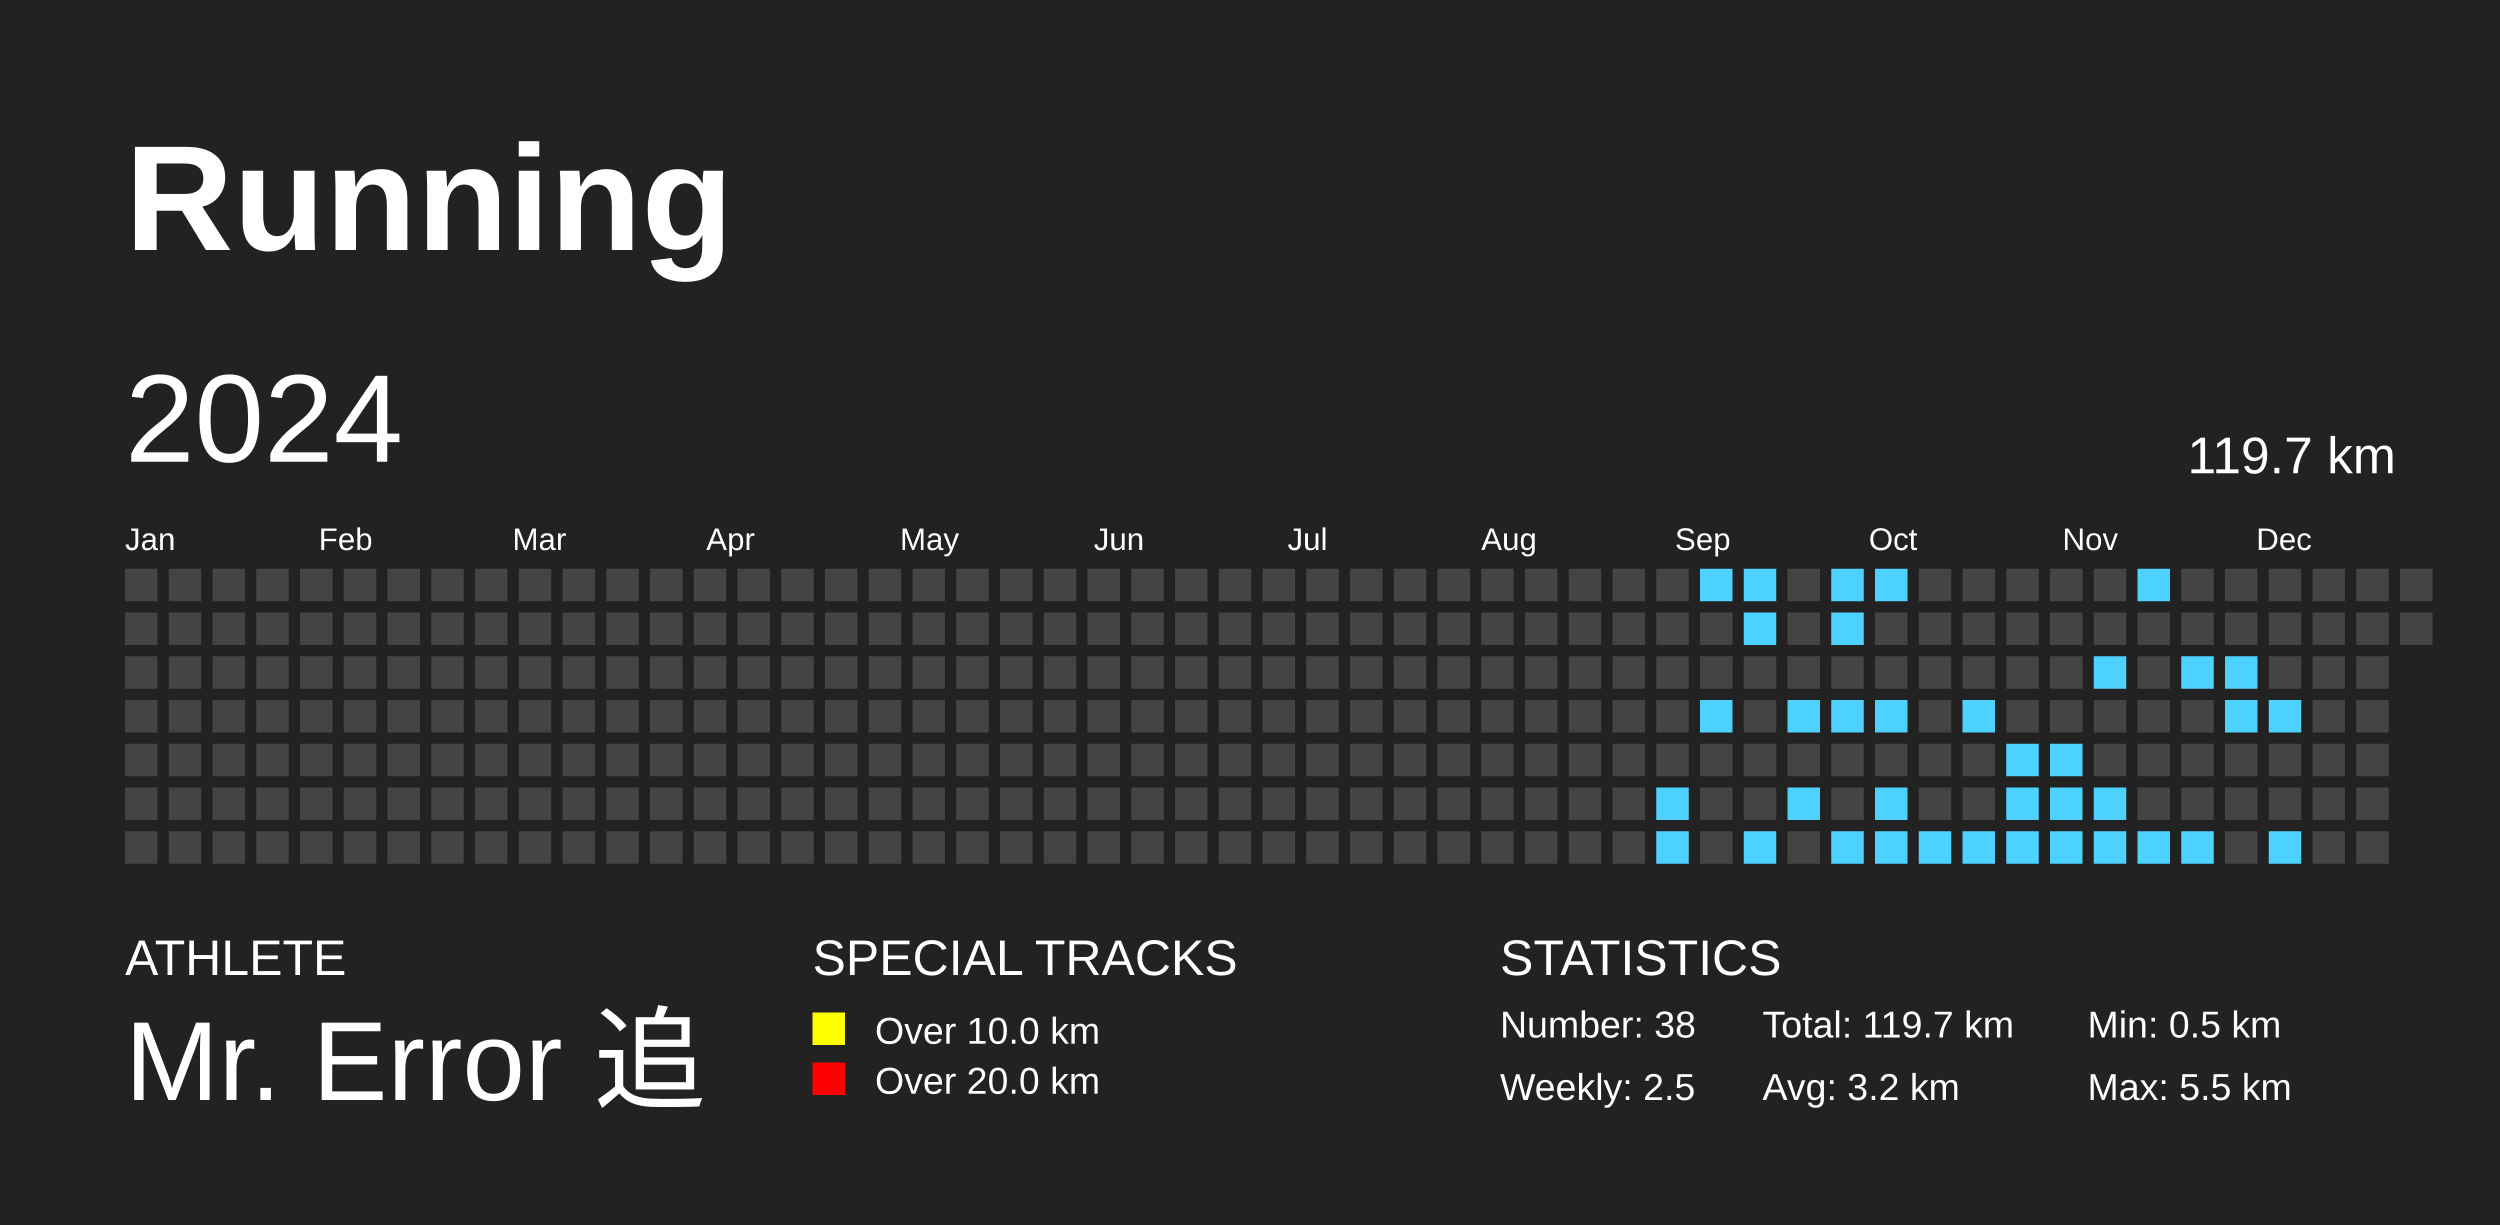
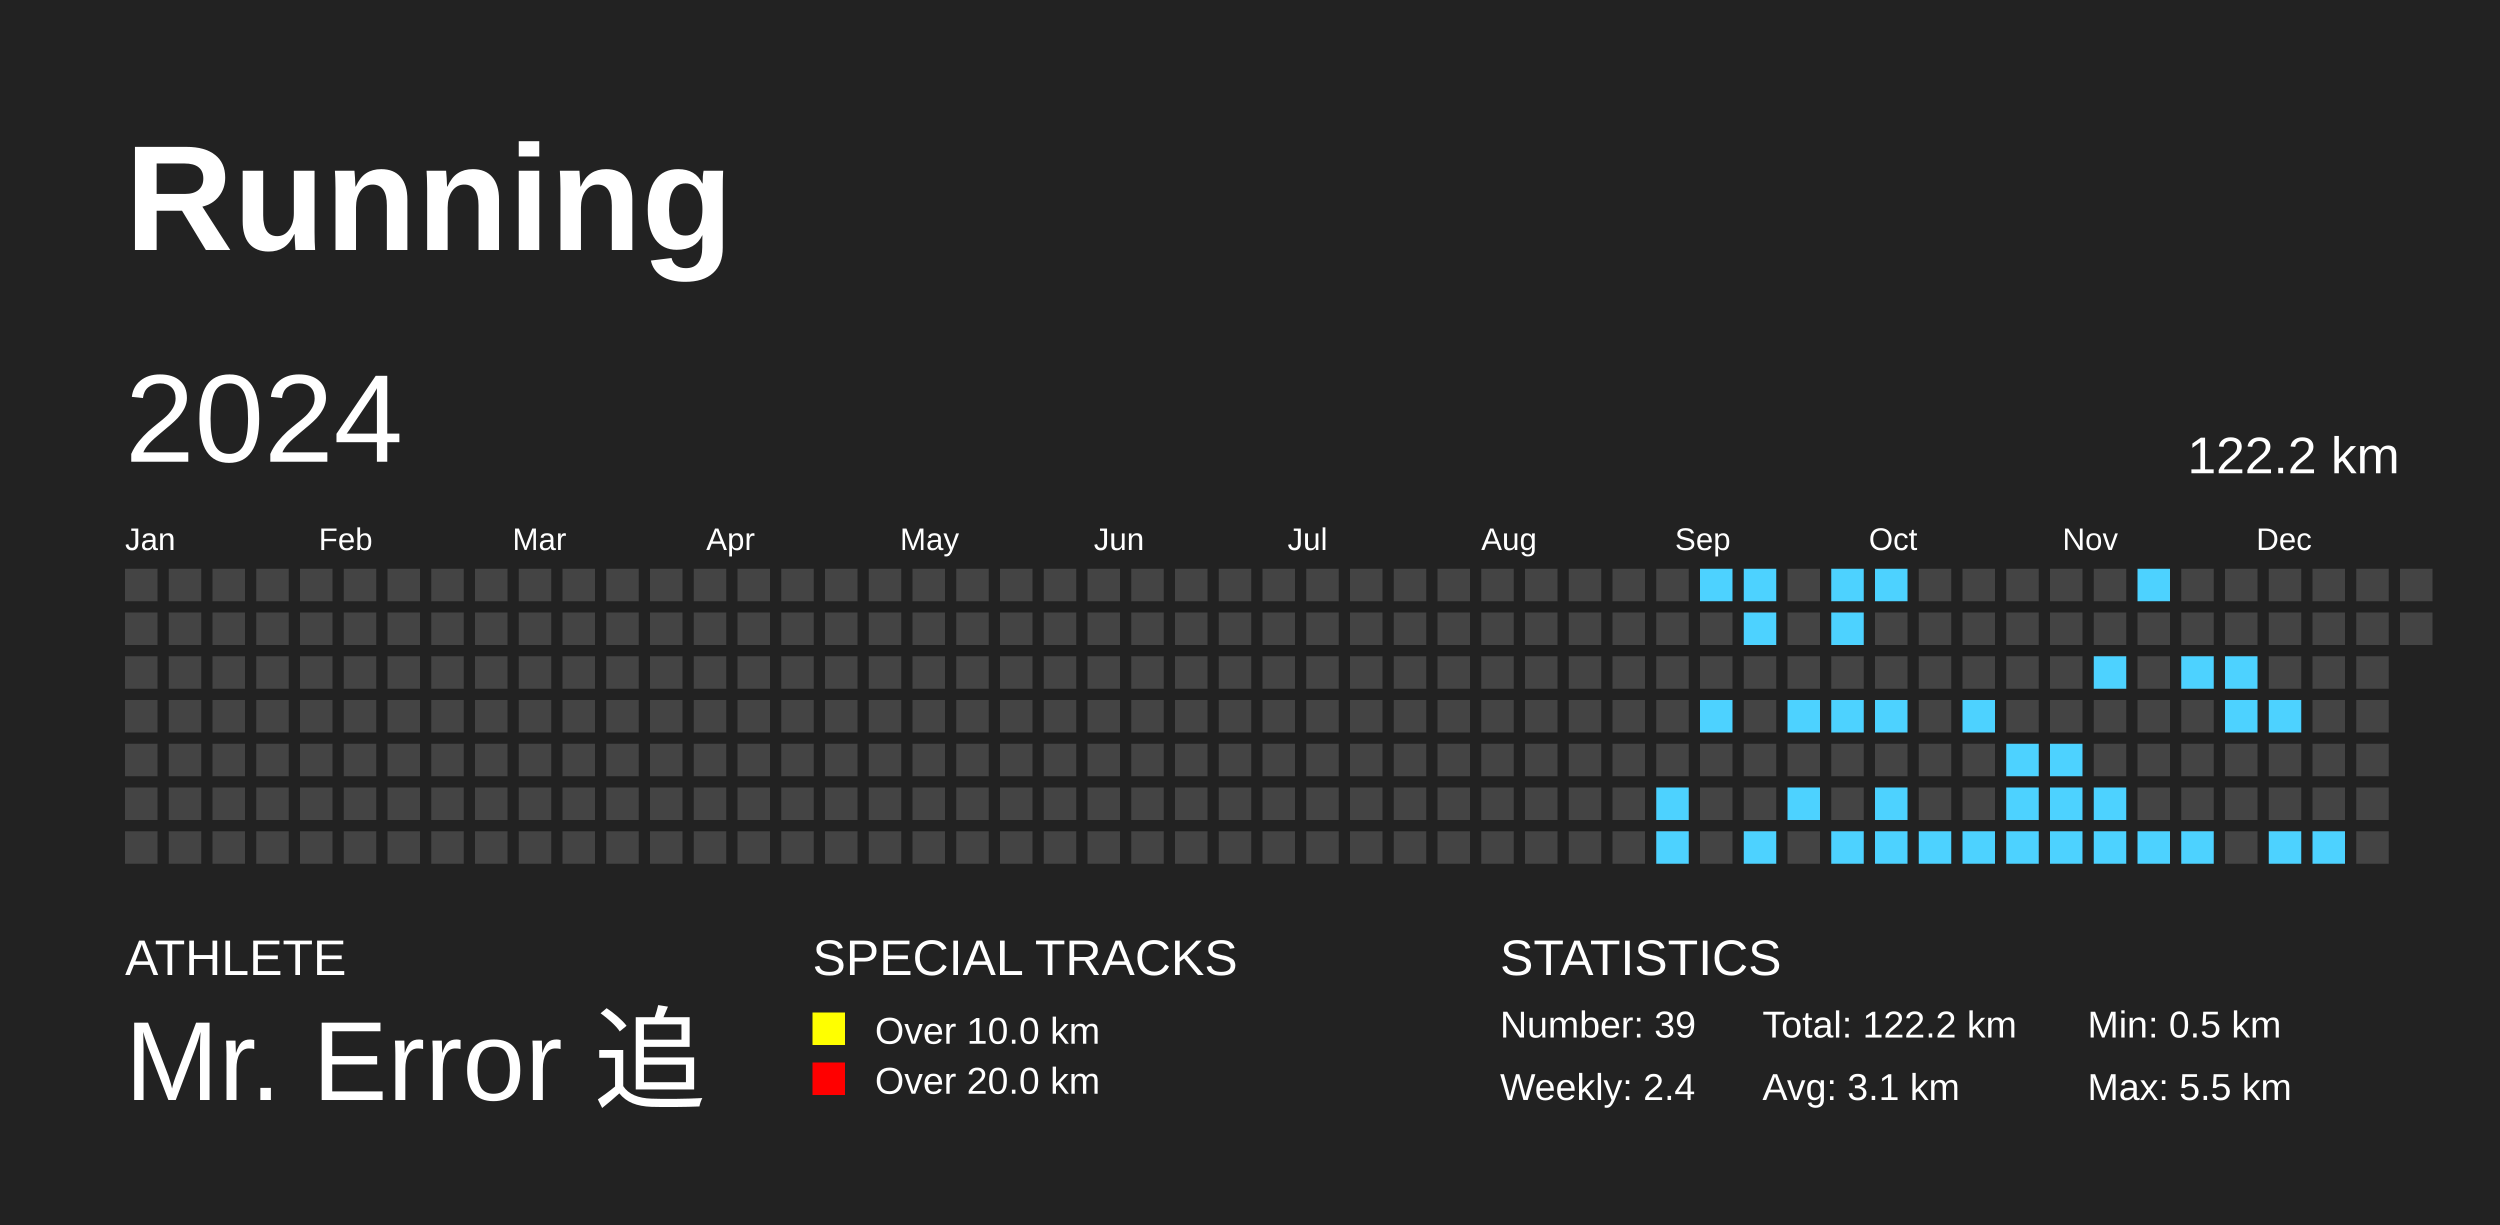
<svg xmlns="http://www.w3.org/2000/svg" baseProfile="full" height="98mm" version="1.1" viewBox="0,0,200,98" width="200mm">
  <defs />
  <rect fill="#222222" height="98" width="200" x="0" y="0" />
  <text fill="#FFFFFF" style="font-size:12px; font-family:Arial; font-weight:bold;" x="10" y="20">Running</text>
  <text fill="#FFFFFF" style="font-size:4px; font-family:Arial" x="10" y="78">ATHLETE</text>
  <text fill="#FFFFFF" style="font-size:9px; font-family:Arial" x="10" y="88">Mr. Error 追</text>
  <text fill="#FFFFFF" style="font-size:4px; font-family:Arial" x="65" y="78">SPECIAL TRACKS</text>
  <rect fill="yellow" height="2.6" width="2.6" x="65" y="81" />
  <text fill="#FFFFFF" style="font-size:3px; font-family:Arial" x="70" y="83.5">Over 10.0 km</text>
  <rect fill="red" height="2.6" width="2.6" x="65" y="85" />
  <text fill="#FFFFFF" style="font-size:3px; font-family:Arial" x="70" y="87.5">Over 20.0 km</text>
  <text fill="#FFFFFF" style="font-size:4px; font-family:Arial" x="120" y="78">STATISTICS</text>
-   <text fill="#FFFFFF" style="font-size:3px; font-family:Arial" x="120" y="83">Number: 38</text>
-   <text fill="#FFFFFF" style="font-size:3px; font-family:Arial" x="120" y="88">Weekly: 2.5</text>
-   <text fill="#FFFFFF" style="font-size:3px; font-family:Arial" x="141" y="83">Total: 119.7 km</text>
-   <text fill="#FFFFFF" style="font-size:3px; font-family:Arial" x="141" y="88">Avg: 3.2 km</text>
+   <text fill="#FFFFFF" style="font-size:3px; font-family:Arial" x="120" y="83">Number: 39</text>
+   <text fill="#FFFFFF" style="font-size:3px; font-family:Arial" x="120" y="88">Weekly: 2.4</text>
+   <text fill="#FFFFFF" style="font-size:3px; font-family:Arial" x="141" y="83">Total: 122.2 km</text>
+   <text fill="#FFFFFF" style="font-size:3px; font-family:Arial" x="141" y="88">Avg: 3.1 km</text>
  <text fill="#FFFFFF" style="font-size:3px; font-family:Arial" x="167" y="83">Min: 0.5 km</text>
  <text fill="#FFFFFF" style="font-size:3px; font-family:Arial" x="167" y="88">Max: 5.5 km</text>
  <text dominant-baseline="hanging" fill="#FFFFFF" style="font-size:10.0px; font-family:Arial;" x="10" y="30">2024</text>
-   <text dominant-baseline="hanging" fill="#FFFFFF" style="font-size:4.125px; font-family:Arial;" x="175" y="35">119.7 km</text>
+   <text dominant-baseline="hanging" fill="#FFFFFF" style="font-size:4.125px; font-family:Arial;" x="175" y="35">122.2 km</text>
  <text fill="#FFFFFF" style="font-size:2.5px; font-family:Arial" x="10.0" y="44">Jan</text>
  <text fill="#FFFFFF" style="font-size:2.5px; font-family:Arial" x="25.5" y="44">Feb</text>
  <text fill="#FFFFFF" style="font-size:2.5px; font-family:Arial" x="41.0" y="44">Mar</text>
  <text fill="#FFFFFF" style="font-size:2.5px; font-family:Arial" x="56.5" y="44">Apr</text>
  <text fill="#FFFFFF" style="font-size:2.5px; font-family:Arial" x="72.0" y="44">May</text>
  <text fill="#FFFFFF" style="font-size:2.5px; font-family:Arial" x="87.5" y="44">Jun</text>
  <text fill="#FFFFFF" style="font-size:2.5px; font-family:Arial" x="103.0" y="44">Jul</text>
  <text fill="#FFFFFF" style="font-size:2.5px; font-family:Arial" x="118.5" y="44">Aug</text>
  <text fill="#FFFFFF" style="font-size:2.5px; font-family:Arial" x="134.0" y="44">Sep</text>
  <text fill="#FFFFFF" style="font-size:2.5px; font-family:Arial" x="149.5" y="44">Oct</text>
  <text fill="#FFFFFF" style="font-size:2.5px; font-family:Arial" x="165.0" y="44">Nov</text>
  <text fill="#FFFFFF" style="font-size:2.5px; font-family:Arial" x="180.5" y="44">Dec</text>
  <rect fill="#444444" height="2.6" width="2.6" x="10.0" y="45.5" />
  <rect fill="#444444" height="2.6" width="2.6" x="10.0" y="49.0" />
  <rect fill="#444444" height="2.6" width="2.6" x="10.0" y="52.5" />
  <rect fill="#444444" height="2.6" width="2.6" x="10.0" y="56.0" />
  <rect fill="#444444" height="2.6" width="2.6" x="10.0" y="59.5" />
  <rect fill="#444444" height="2.6" width="2.6" x="10.0" y="63.0" />
  <rect fill="#444444" height="2.6" width="2.6" x="10.0" y="66.5" />
  <rect fill="#444444" height="2.6" width="2.6" x="13.5" y="45.5" />
  <rect fill="#444444" height="2.6" width="2.6" x="13.5" y="49.0" />
  <rect fill="#444444" height="2.6" width="2.6" x="13.5" y="52.5" />
  <rect fill="#444444" height="2.6" width="2.6" x="13.5" y="56.0" />
  <rect fill="#444444" height="2.6" width="2.6" x="13.5" y="59.5" />
  <rect fill="#444444" height="2.6" width="2.6" x="13.5" y="63.0" />
  <rect fill="#444444" height="2.6" width="2.6" x="13.5" y="66.5" />
  <rect fill="#444444" height="2.6" width="2.6" x="17.0" y="45.5" />
  <rect fill="#444444" height="2.6" width="2.6" x="17.0" y="49.0" />
  <rect fill="#444444" height="2.6" width="2.6" x="17.0" y="52.5" />
  <rect fill="#444444" height="2.6" width="2.6" x="17.0" y="56.0" />
  <rect fill="#444444" height="2.6" width="2.6" x="17.0" y="59.5" />
  <rect fill="#444444" height="2.6" width="2.6" x="17.0" y="63.0" />
  <rect fill="#444444" height="2.6" width="2.6" x="17.0" y="66.5" />
  <rect fill="#444444" height="2.6" width="2.6" x="20.5" y="45.5" />
  <rect fill="#444444" height="2.6" width="2.6" x="20.5" y="49.0" />
  <rect fill="#444444" height="2.6" width="2.6" x="20.5" y="52.5" />
  <rect fill="#444444" height="2.6" width="2.6" x="20.5" y="56.0" />
  <rect fill="#444444" height="2.6" width="2.6" x="20.5" y="59.5" />
  <rect fill="#444444" height="2.6" width="2.6" x="20.5" y="63.0" />
  <rect fill="#444444" height="2.6" width="2.6" x="20.5" y="66.5" />
  <rect fill="#444444" height="2.6" width="2.6" x="24.0" y="45.5" />
  <rect fill="#444444" height="2.6" width="2.6" x="24.0" y="49.0" />
  <rect fill="#444444" height="2.6" width="2.6" x="24.0" y="52.5" />
  <rect fill="#444444" height="2.6" width="2.6" x="24.0" y="56.0" />
  <rect fill="#444444" height="2.6" width="2.6" x="24.0" y="59.5" />
  <rect fill="#444444" height="2.6" width="2.6" x="24.0" y="63.0" />
  <rect fill="#444444" height="2.6" width="2.6" x="24.0" y="66.5" />
  <rect fill="#444444" height="2.6" width="2.6" x="27.5" y="45.5" />
  <rect fill="#444444" height="2.6" width="2.6" x="27.5" y="49.0" />
  <rect fill="#444444" height="2.6" width="2.6" x="27.5" y="52.5" />
  <rect fill="#444444" height="2.6" width="2.6" x="27.5" y="56.0" />
  <rect fill="#444444" height="2.6" width="2.6" x="27.5" y="59.5" />
  <rect fill="#444444" height="2.6" width="2.6" x="27.5" y="63.0" />
  <rect fill="#444444" height="2.6" width="2.6" x="27.5" y="66.5" />
  <rect fill="#444444" height="2.6" width="2.6" x="31.0" y="45.5" />
  <rect fill="#444444" height="2.6" width="2.6" x="31.0" y="49.0" />
  <rect fill="#444444" height="2.6" width="2.6" x="31.0" y="52.5" />
  <rect fill="#444444" height="2.6" width="2.6" x="31.0" y="56.0" />
  <rect fill="#444444" height="2.6" width="2.6" x="31.0" y="59.5" />
  <rect fill="#444444" height="2.6" width="2.6" x="31.0" y="63.0" />
  <rect fill="#444444" height="2.6" width="2.6" x="31.0" y="66.5" />
  <rect fill="#444444" height="2.6" width="2.6" x="34.5" y="45.5" />
  <rect fill="#444444" height="2.6" width="2.6" x="34.5" y="49.0" />
  <rect fill="#444444" height="2.6" width="2.6" x="34.5" y="52.5" />
  <rect fill="#444444" height="2.6" width="2.6" x="34.5" y="56.0" />
  <rect fill="#444444" height="2.6" width="2.6" x="34.5" y="59.5" />
  <rect fill="#444444" height="2.6" width="2.6" x="34.5" y="63.0" />
  <rect fill="#444444" height="2.6" width="2.6" x="34.5" y="66.5" />
  <rect fill="#444444" height="2.6" width="2.6" x="38.0" y="45.5" />
  <rect fill="#444444" height="2.6" width="2.6" x="38.0" y="49.0" />
  <rect fill="#444444" height="2.6" width="2.6" x="38.0" y="52.5" />
  <rect fill="#444444" height="2.6" width="2.6" x="38.0" y="56.0" />
  <rect fill="#444444" height="2.6" width="2.6" x="38.0" y="59.5" />
  <rect fill="#444444" height="2.6" width="2.6" x="38.0" y="63.0" />
  <rect fill="#444444" height="2.6" width="2.6" x="38.0" y="66.5" />
  <rect fill="#444444" height="2.6" width="2.6" x="41.5" y="45.5" />
  <rect fill="#444444" height="2.6" width="2.6" x="41.5" y="49.0" />
  <rect fill="#444444" height="2.6" width="2.6" x="41.5" y="52.5" />
  <rect fill="#444444" height="2.6" width="2.6" x="41.5" y="56.0" />
  <rect fill="#444444" height="2.6" width="2.6" x="41.5" y="59.5" />
  <rect fill="#444444" height="2.6" width="2.6" x="41.5" y="63.0" />
  <rect fill="#444444" height="2.6" width="2.6" x="41.5" y="66.5" />
  <rect fill="#444444" height="2.6" width="2.6" x="45.0" y="45.5" />
  <rect fill="#444444" height="2.6" width="2.6" x="45.0" y="49.0" />
  <rect fill="#444444" height="2.6" width="2.6" x="45.0" y="52.5" />
  <rect fill="#444444" height="2.6" width="2.6" x="45.0" y="56.0" />
  <rect fill="#444444" height="2.6" width="2.6" x="45.0" y="59.5" />
  <rect fill="#444444" height="2.6" width="2.6" x="45.0" y="63.0" />
  <rect fill="#444444" height="2.6" width="2.6" x="45.0" y="66.5" />
  <rect fill="#444444" height="2.6" width="2.6" x="48.5" y="45.5" />
  <rect fill="#444444" height="2.6" width="2.6" x="48.5" y="49.0" />
  <rect fill="#444444" height="2.6" width="2.6" x="48.5" y="52.5" />
  <rect fill="#444444" height="2.6" width="2.6" x="48.5" y="56.0" />
  <rect fill="#444444" height="2.6" width="2.6" x="48.5" y="59.5" />
  <rect fill="#444444" height="2.6" width="2.6" x="48.5" y="63.0" />
  <rect fill="#444444" height="2.6" width="2.6" x="48.5" y="66.5" />
  <rect fill="#444444" height="2.6" width="2.6" x="52.0" y="45.5" />
  <rect fill="#444444" height="2.6" width="2.6" x="52.0" y="49.0" />
  <rect fill="#444444" height="2.6" width="2.6" x="52.0" y="52.5" />
  <rect fill="#444444" height="2.6" width="2.6" x="52.0" y="56.0" />
  <rect fill="#444444" height="2.6" width="2.6" x="52.0" y="59.5" />
  <rect fill="#444444" height="2.6" width="2.6" x="52.0" y="63.0" />
  <rect fill="#444444" height="2.6" width="2.6" x="52.0" y="66.5" />
  <rect fill="#444444" height="2.6" width="2.6" x="55.5" y="45.5" />
  <rect fill="#444444" height="2.6" width="2.6" x="55.5" y="49.0" />
  <rect fill="#444444" height="2.6" width="2.6" x="55.5" y="52.5" />
  <rect fill="#444444" height="2.6" width="2.6" x="55.5" y="56.0" />
  <rect fill="#444444" height="2.6" width="2.6" x="55.5" y="59.5" />
  <rect fill="#444444" height="2.6" width="2.6" x="55.5" y="63.0" />
  <rect fill="#444444" height="2.6" width="2.6" x="55.5" y="66.5" />
  <rect fill="#444444" height="2.6" width="2.6" x="59.0" y="45.5" />
  <rect fill="#444444" height="2.6" width="2.6" x="59.0" y="49.0" />
  <rect fill="#444444" height="2.6" width="2.6" x="59.0" y="52.5" />
  <rect fill="#444444" height="2.6" width="2.6" x="59.0" y="56.0" />
  <rect fill="#444444" height="2.6" width="2.6" x="59.0" y="59.5" />
  <rect fill="#444444" height="2.6" width="2.6" x="59.0" y="63.0" />
  <rect fill="#444444" height="2.6" width="2.6" x="59.0" y="66.5" />
  <rect fill="#444444" height="2.6" width="2.6" x="62.5" y="45.5" />
  <rect fill="#444444" height="2.6" width="2.6" x="62.5" y="49.0" />
  <rect fill="#444444" height="2.6" width="2.6" x="62.5" y="52.5" />
  <rect fill="#444444" height="2.6" width="2.6" x="62.5" y="56.0" />
  <rect fill="#444444" height="2.6" width="2.6" x="62.5" y="59.5" />
  <rect fill="#444444" height="2.6" width="2.6" x="62.5" y="63.0" />
  <rect fill="#444444" height="2.6" width="2.6" x="62.5" y="66.5" />
  <rect fill="#444444" height="2.6" width="2.6" x="66.0" y="45.5" />
  <rect fill="#444444" height="2.6" width="2.6" x="66.0" y="49.0" />
  <rect fill="#444444" height="2.6" width="2.6" x="66.0" y="52.5" />
  <rect fill="#444444" height="2.6" width="2.6" x="66.0" y="56.0" />
  <rect fill="#444444" height="2.6" width="2.6" x="66.0" y="59.5" />
  <rect fill="#444444" height="2.6" width="2.6" x="66.0" y="63.0" />
  <rect fill="#444444" height="2.6" width="2.6" x="66.0" y="66.5" />
  <rect fill="#444444" height="2.6" width="2.6" x="69.5" y="45.5" />
  <rect fill="#444444" height="2.6" width="2.6" x="69.5" y="49.0" />
  <rect fill="#444444" height="2.6" width="2.6" x="69.5" y="52.5" />
  <rect fill="#444444" height="2.6" width="2.6" x="69.5" y="56.0" />
  <rect fill="#444444" height="2.6" width="2.6" x="69.5" y="59.5" />
  <rect fill="#444444" height="2.6" width="2.6" x="69.5" y="63.0" />
  <rect fill="#444444" height="2.6" width="2.6" x="69.5" y="66.5" />
  <rect fill="#444444" height="2.6" width="2.6" x="73.0" y="45.5" />
  <rect fill="#444444" height="2.6" width="2.6" x="73.0" y="49.0" />
  <rect fill="#444444" height="2.6" width="2.6" x="73.0" y="52.5" />
  <rect fill="#444444" height="2.6" width="2.6" x="73.0" y="56.0" />
  <rect fill="#444444" height="2.6" width="2.6" x="73.0" y="59.5" />
  <rect fill="#444444" height="2.6" width="2.6" x="73.0" y="63.0" />
  <rect fill="#444444" height="2.6" width="2.6" x="73.0" y="66.5" />
  <rect fill="#444444" height="2.6" width="2.6" x="76.5" y="45.5" />
  <rect fill="#444444" height="2.6" width="2.6" x="76.5" y="49.0" />
  <rect fill="#444444" height="2.6" width="2.6" x="76.5" y="52.5" />
  <rect fill="#444444" height="2.6" width="2.6" x="76.5" y="56.0" />
  <rect fill="#444444" height="2.6" width="2.6" x="76.5" y="59.5" />
  <rect fill="#444444" height="2.6" width="2.6" x="76.5" y="63.0" />
  <rect fill="#444444" height="2.6" width="2.6" x="76.5" y="66.5" />
  <rect fill="#444444" height="2.6" width="2.6" x="80.0" y="45.5" />
  <rect fill="#444444" height="2.6" width="2.6" x="80.0" y="49.0" />
  <rect fill="#444444" height="2.6" width="2.6" x="80.0" y="52.5" />
  <rect fill="#444444" height="2.6" width="2.6" x="80.0" y="56.0" />
  <rect fill="#444444" height="2.6" width="2.6" x="80.0" y="59.5" />
  <rect fill="#444444" height="2.6" width="2.6" x="80.0" y="63.0" />
  <rect fill="#444444" height="2.6" width="2.6" x="80.0" y="66.5" />
  <rect fill="#444444" height="2.6" width="2.6" x="83.5" y="45.5" />
  <rect fill="#444444" height="2.6" width="2.6" x="83.5" y="49.0" />
  <rect fill="#444444" height="2.6" width="2.6" x="83.5" y="52.5" />
  <rect fill="#444444" height="2.6" width="2.6" x="83.5" y="56.0" />
  <rect fill="#444444" height="2.6" width="2.6" x="83.5" y="59.5" />
  <rect fill="#444444" height="2.6" width="2.6" x="83.5" y="63.0" />
  <rect fill="#444444" height="2.6" width="2.6" x="83.5" y="66.5" />
  <rect fill="#444444" height="2.6" width="2.6" x="87.0" y="45.5" />
  <rect fill="#444444" height="2.6" width="2.6" x="87.0" y="49.0" />
  <rect fill="#444444" height="2.6" width="2.6" x="87.0" y="52.5" />
  <rect fill="#444444" height="2.6" width="2.6" x="87.0" y="56.0" />
  <rect fill="#444444" height="2.6" width="2.6" x="87.0" y="59.5" />
  <rect fill="#444444" height="2.6" width="2.6" x="87.0" y="63.0" />
  <rect fill="#444444" height="2.6" width="2.6" x="87.0" y="66.5" />
  <rect fill="#444444" height="2.6" width="2.6" x="90.5" y="45.5" />
  <rect fill="#444444" height="2.6" width="2.6" x="90.5" y="49.0" />
  <rect fill="#444444" height="2.6" width="2.6" x="90.5" y="52.5" />
  <rect fill="#444444" height="2.6" width="2.6" x="90.5" y="56.0" />
  <rect fill="#444444" height="2.6" width="2.6" x="90.5" y="59.5" />
  <rect fill="#444444" height="2.6" width="2.6" x="90.5" y="63.0" />
  <rect fill="#444444" height="2.6" width="2.6" x="90.5" y="66.5" />
  <rect fill="#444444" height="2.6" width="2.6" x="94.0" y="45.5" />
  <rect fill="#444444" height="2.6" width="2.6" x="94.0" y="49.0" />
  <rect fill="#444444" height="2.6" width="2.6" x="94.0" y="52.5" />
  <rect fill="#444444" height="2.6" width="2.6" x="94.0" y="56.0" />
  <rect fill="#444444" height="2.6" width="2.6" x="94.0" y="59.5" />
  <rect fill="#444444" height="2.6" width="2.6" x="94.0" y="63.0" />
  <rect fill="#444444" height="2.6" width="2.6" x="94.0" y="66.5" />
  <rect fill="#444444" height="2.6" width="2.6" x="97.5" y="45.5" />
  <rect fill="#444444" height="2.6" width="2.6" x="97.5" y="49.0" />
  <rect fill="#444444" height="2.6" width="2.6" x="97.5" y="52.5" />
  <rect fill="#444444" height="2.6" width="2.6" x="97.5" y="56.0" />
  <rect fill="#444444" height="2.6" width="2.6" x="97.5" y="59.5" />
  <rect fill="#444444" height="2.6" width="2.6" x="97.5" y="63.0" />
  <rect fill="#444444" height="2.6" width="2.6" x="97.5" y="66.5" />
  <rect fill="#444444" height="2.6" width="2.6" x="101.0" y="45.5" />
  <rect fill="#444444" height="2.6" width="2.6" x="101.0" y="49.0" />
  <rect fill="#444444" height="2.6" width="2.6" x="101.0" y="52.5" />
  <rect fill="#444444" height="2.6" width="2.6" x="101.0" y="56.0" />
  <rect fill="#444444" height="2.6" width="2.6" x="101.0" y="59.5" />
  <rect fill="#444444" height="2.6" width="2.6" x="101.0" y="63.0" />
  <rect fill="#444444" height="2.6" width="2.6" x="101.0" y="66.5" />
  <rect fill="#444444" height="2.6" width="2.6" x="104.5" y="45.5" />
  <rect fill="#444444" height="2.6" width="2.6" x="104.5" y="49.0" />
  <rect fill="#444444" height="2.6" width="2.6" x="104.5" y="52.5" />
  <rect fill="#444444" height="2.6" width="2.6" x="104.5" y="56.0" />
  <rect fill="#444444" height="2.6" width="2.6" x="104.5" y="59.5" />
  <rect fill="#444444" height="2.6" width="2.6" x="104.5" y="63.0" />
  <rect fill="#444444" height="2.6" width="2.6" x="104.5" y="66.5" />
  <rect fill="#444444" height="2.6" width="2.6" x="108.0" y="45.5" />
  <rect fill="#444444" height="2.6" width="2.6" x="108.0" y="49.0" />
  <rect fill="#444444" height="2.6" width="2.6" x="108.0" y="52.5" />
  <rect fill="#444444" height="2.6" width="2.6" x="108.0" y="56.0" />
  <rect fill="#444444" height="2.6" width="2.6" x="108.0" y="59.5" />
  <rect fill="#444444" height="2.6" width="2.6" x="108.0" y="63.0" />
  <rect fill="#444444" height="2.6" width="2.6" x="108.0" y="66.5" />
  <rect fill="#444444" height="2.6" width="2.6" x="111.5" y="45.5" />
  <rect fill="#444444" height="2.6" width="2.6" x="111.5" y="49.0" />
  <rect fill="#444444" height="2.6" width="2.6" x="111.5" y="52.5" />
  <rect fill="#444444" height="2.6" width="2.6" x="111.5" y="56.0" />
  <rect fill="#444444" height="2.6" width="2.6" x="111.5" y="59.5" />
  <rect fill="#444444" height="2.6" width="2.6" x="111.5" y="63.0" />
  <rect fill="#444444" height="2.6" width="2.6" x="111.5" y="66.5" />
  <rect fill="#444444" height="2.6" width="2.6" x="115.0" y="45.5" />
  <rect fill="#444444" height="2.6" width="2.6" x="115.0" y="49.0" />
  <rect fill="#444444" height="2.6" width="2.6" x="115.0" y="52.5" />
  <rect fill="#444444" height="2.6" width="2.6" x="115.0" y="56.0" />
  <rect fill="#444444" height="2.6" width="2.6" x="115.0" y="59.5" />
  <rect fill="#444444" height="2.6" width="2.6" x="115.0" y="63.0" />
  <rect fill="#444444" height="2.6" width="2.6" x="115.0" y="66.5" />
  <rect fill="#444444" height="2.6" width="2.6" x="118.5" y="45.5" />
  <rect fill="#444444" height="2.6" width="2.6" x="118.5" y="49.0" />
  <rect fill="#444444" height="2.6" width="2.6" x="118.5" y="52.5" />
  <rect fill="#444444" height="2.6" width="2.6" x="118.5" y="56.0" />
  <rect fill="#444444" height="2.6" width="2.6" x="118.5" y="59.5" />
  <rect fill="#444444" height="2.6" width="2.6" x="118.5" y="63.0" />
  <rect fill="#444444" height="2.6" width="2.6" x="118.5" y="66.5" />
  <rect fill="#444444" height="2.6" width="2.6" x="122.0" y="45.5" />
  <rect fill="#444444" height="2.6" width="2.6" x="122.0" y="49.0" />
  <rect fill="#444444" height="2.6" width="2.6" x="122.0" y="52.5" />
  <rect fill="#444444" height="2.6" width="2.6" x="122.0" y="56.0" />
  <rect fill="#444444" height="2.6" width="2.6" x="122.0" y="59.5" />
  <rect fill="#444444" height="2.6" width="2.6" x="122.0" y="63.0" />
  <rect fill="#444444" height="2.6" width="2.6" x="122.0" y="66.5" />
  <rect fill="#444444" height="2.6" width="2.6" x="125.5" y="45.5" />
  <rect fill="#444444" height="2.6" width="2.6" x="125.5" y="49.0" />
  <rect fill="#444444" height="2.6" width="2.6" x="125.5" y="52.5" />
  <rect fill="#444444" height="2.6" width="2.6" x="125.5" y="56.0" />
  <rect fill="#444444" height="2.6" width="2.6" x="125.5" y="59.5" />
  <rect fill="#444444" height="2.6" width="2.6" x="125.5" y="63.0" />
  <rect fill="#444444" height="2.6" width="2.6" x="125.5" y="66.5" />
  <rect fill="#444444" height="2.6" width="2.6" x="129.0" y="45.5" />
  <rect fill="#444444" height="2.6" width="2.6" x="129.0" y="49.0" />
  <rect fill="#444444" height="2.6" width="2.6" x="129.0" y="52.5" />
  <rect fill="#444444" height="2.6" width="2.6" x="129.0" y="56.0" />
  <rect fill="#444444" height="2.6" width="2.6" x="129.0" y="59.5" />
  <rect fill="#444444" height="2.6" width="2.6" x="129.0" y="63.0" />
  <rect fill="#444444" height="2.6" width="2.6" x="129.0" y="66.5" />
  <rect fill="#444444" height="2.6" width="2.6" x="132.5" y="45.5" />
  <rect fill="#444444" height="2.6" width="2.6" x="132.5" y="49.0" />
  <rect fill="#444444" height="2.6" width="2.6" x="132.5" y="52.5" />
  <rect fill="#444444" height="2.6" width="2.6" x="132.5" y="56.0" />
  <rect fill="#444444" height="2.6" width="2.6" x="132.5" y="59.5" />
  <rect fill="#4DD2FF" height="2.6" width="2.6" x="132.5" y="63.0" />
  <rect fill="#4DD2FF" height="2.6" width="2.6" x="132.5" y="66.5" />
  <rect fill="#4DD2FF" height="2.6" width="2.6" x="136.0" y="45.5" />
  <rect fill="#444444" height="2.6" width="2.6" x="136.0" y="49.0" />
  <rect fill="#444444" height="2.6" width="2.6" x="136.0" y="52.5" />
  <rect fill="#4DD2FF" height="2.6" width="2.6" x="136.0" y="56.0" />
  <rect fill="#444444" height="2.6" width="2.6" x="136.0" y="59.5" />
  <rect fill="#444444" height="2.6" width="2.6" x="136.0" y="63.0" />
  <rect fill="#444444" height="2.6" width="2.6" x="136.0" y="66.5" />
  <rect fill="#4DD2FF" height="2.6" width="2.6" x="139.5" y="45.5" />
  <rect fill="#4DD2FF" height="2.6" width="2.6" x="139.5" y="49.0" />
  <rect fill="#444444" height="2.6" width="2.6" x="139.5" y="52.5" />
  <rect fill="#444444" height="2.6" width="2.6" x="139.5" y="56.0" />
  <rect fill="#444444" height="2.6" width="2.6" x="139.5" y="59.5" />
  <rect fill="#444444" height="2.6" width="2.6" x="139.5" y="63.0" />
  <rect fill="#4DD2FF" height="2.6" width="2.6" x="139.5" y="66.5" />
  <rect fill="#444444" height="2.6" width="2.6" x="143.0" y="45.5" />
  <rect fill="#444444" height="2.6" width="2.6" x="143.0" y="49.0" />
  <rect fill="#444444" height="2.6" width="2.6" x="143.0" y="52.5" />
  <rect fill="#4DD2FF" height="2.6" width="2.6" x="143.0" y="56.0" />
  <rect fill="#444444" height="2.6" width="2.6" x="143.0" y="59.5" />
  <rect fill="#4DD2FF" height="2.6" width="2.6" x="143.0" y="63.0" />
  <rect fill="#444444" height="2.6" width="2.6" x="143.0" y="66.5" />
  <rect fill="#4DD2FF" height="2.6" width="2.6" x="146.5" y="45.5" />
  <rect fill="#4DD2FF" height="2.6" width="2.6" x="146.5" y="49.0" />
  <rect fill="#444444" height="2.6" width="2.6" x="146.5" y="52.5" />
  <rect fill="#4DD2FF" height="2.6" width="2.6" x="146.5" y="56.0" />
  <rect fill="#444444" height="2.6" width="2.6" x="146.5" y="59.5" />
  <rect fill="#444444" height="2.6" width="2.6" x="146.5" y="63.0" />
  <rect fill="#4DD2FF" height="2.6" width="2.6" x="146.5" y="66.5" />
  <rect fill="#4DD2FF" height="2.6" width="2.6" x="150.0" y="45.5" />
  <rect fill="#444444" height="2.6" width="2.6" x="150.0" y="49.0" />
  <rect fill="#444444" height="2.6" width="2.6" x="150.0" y="52.5" />
  <rect fill="#4DD2FF" height="2.6" width="2.6" x="150.0" y="56.0" />
  <rect fill="#444444" height="2.6" width="2.6" x="150.0" y="59.5" />
  <rect fill="#4DD2FF" height="2.6" width="2.6" x="150.0" y="63.0" />
  <rect fill="#4DD2FF" height="2.6" width="2.6" x="150.0" y="66.5" />
  <rect fill="#444444" height="2.6" width="2.6" x="153.5" y="45.5" />
  <rect fill="#444444" height="2.6" width="2.6" x="153.5" y="49.0" />
  <rect fill="#444444" height="2.6" width="2.6" x="153.5" y="52.5" />
  <rect fill="#444444" height="2.6" width="2.6" x="153.5" y="56.0" />
  <rect fill="#444444" height="2.6" width="2.6" x="153.5" y="59.5" />
  <rect fill="#444444" height="2.6" width="2.6" x="153.5" y="63.0" />
  <rect fill="#4DD2FF" height="2.6" width="2.6" x="153.5" y="66.5" />
  <rect fill="#444444" height="2.6" width="2.6" x="157.0" y="45.5" />
  <rect fill="#444444" height="2.6" width="2.6" x="157.0" y="49.0" />
  <rect fill="#444444" height="2.6" width="2.6" x="157.0" y="52.5" />
  <rect fill="#4DD2FF" height="2.6" width="2.6" x="157.0" y="56.0" />
  <rect fill="#444444" height="2.6" width="2.6" x="157.0" y="59.5" />
  <rect fill="#444444" height="2.6" width="2.6" x="157.0" y="63.0" />
  <rect fill="#4DD2FF" height="2.6" width="2.6" x="157.0" y="66.5" />
  <rect fill="#444444" height="2.6" width="2.6" x="160.5" y="45.5" />
  <rect fill="#444444" height="2.6" width="2.6" x="160.5" y="49.0" />
  <rect fill="#444444" height="2.6" width="2.6" x="160.5" y="52.5" />
  <rect fill="#444444" height="2.6" width="2.6" x="160.5" y="56.0" />
  <rect fill="#4DD2FF" height="2.6" width="2.6" x="160.5" y="59.5" />
  <rect fill="#4DD2FF" height="2.6" width="2.6" x="160.5" y="63.0" />
  <rect fill="#4DD2FF" height="2.6" width="2.6" x="160.5" y="66.5" />
  <rect fill="#444444" height="2.6" width="2.6" x="164.0" y="45.5" />
  <rect fill="#444444" height="2.6" width="2.6" x="164.0" y="49.0" />
  <rect fill="#444444" height="2.6" width="2.6" x="164.0" y="52.5" />
  <rect fill="#444444" height="2.6" width="2.6" x="164.0" y="56.0" />
  <rect fill="#4DD2FF" height="2.6" width="2.6" x="164.0" y="59.5" />
  <rect fill="#4DD2FF" height="2.6" width="2.6" x="164.0" y="63.0" />
  <rect fill="#4DD2FF" height="2.6" width="2.6" x="164.0" y="66.5" />
  <rect fill="#444444" height="2.6" width="2.6" x="167.5" y="45.5" />
  <rect fill="#444444" height="2.6" width="2.6" x="167.5" y="49.0" />
  <rect fill="#4DD2FF" height="2.6" width="2.6" x="167.5" y="52.5" />
  <rect fill="#444444" height="2.6" width="2.6" x="167.5" y="56.0" />
  <rect fill="#444444" height="2.6" width="2.6" x="167.5" y="59.5" />
  <rect fill="#4DD2FF" height="2.6" width="2.6" x="167.5" y="63.0" />
  <rect fill="#4DD2FF" height="2.6" width="2.6" x="167.5" y="66.5" />
  <rect fill="#4DD2FF" height="2.6" width="2.6" x="171.0" y="45.5" />
  <rect fill="#444444" height="2.6" width="2.6" x="171.0" y="49.0" />
  <rect fill="#444444" height="2.6" width="2.6" x="171.0" y="52.5" />
  <rect fill="#444444" height="2.6" width="2.6" x="171.0" y="56.0" />
  <rect fill="#444444" height="2.6" width="2.6" x="171.0" y="59.5" />
  <rect fill="#444444" height="2.6" width="2.6" x="171.0" y="63.0" />
  <rect fill="#4DD2FF" height="2.6" width="2.6" x="171.0" y="66.5" />
  <rect fill="#444444" height="2.6" width="2.6" x="174.5" y="45.5" />
  <rect fill="#444444" height="2.6" width="2.6" x="174.5" y="49.0" />
  <rect fill="#4DD2FF" height="2.6" width="2.6" x="174.5" y="52.5" />
  <rect fill="#444444" height="2.6" width="2.6" x="174.5" y="56.0" />
  <rect fill="#444444" height="2.6" width="2.6" x="174.5" y="59.5" />
  <rect fill="#444444" height="2.6" width="2.6" x="174.5" y="63.0" />
  <rect fill="#4DD2FF" height="2.6" width="2.6" x="174.5" y="66.5" />
  <rect fill="#444444" height="2.6" width="2.6" x="178.0" y="45.5" />
  <rect fill="#444444" height="2.6" width="2.6" x="178.0" y="49.0" />
  <rect fill="#4DD2FF" height="2.6" width="2.6" x="178.0" y="52.5" />
  <rect fill="#4DD2FF" height="2.6" width="2.6" x="178.0" y="56.0" />
  <rect fill="#444444" height="2.6" width="2.6" x="178.0" y="59.5" />
  <rect fill="#444444" height="2.6" width="2.6" x="178.0" y="63.0" />
  <rect fill="#444444" height="2.6" width="2.6" x="178.0" y="66.5" />
  <rect fill="#444444" height="2.6" width="2.6" x="181.5" y="45.5" />
  <rect fill="#444444" height="2.6" width="2.6" x="181.5" y="49.0" />
  <rect fill="#444444" height="2.6" width="2.6" x="181.5" y="52.5" />
  <rect fill="#4DD2FF" height="2.6" width="2.6" x="181.5" y="56.0" />
  <rect fill="#444444" height="2.6" width="2.6" x="181.5" y="59.5" />
  <rect fill="#444444" height="2.6" width="2.6" x="181.5" y="63.0" />
  <rect fill="#4DD2FF" height="2.6" width="2.6" x="181.5" y="66.5" />
  <rect fill="#444444" height="2.6" width="2.6" x="185.0" y="45.5" />
  <rect fill="#444444" height="2.6" width="2.6" x="185.0" y="49.0" />
  <rect fill="#444444" height="2.6" width="2.6" x="185.0" y="52.5" />
  <rect fill="#444444" height="2.6" width="2.6" x="185.0" y="56.0" />
  <rect fill="#444444" height="2.6" width="2.6" x="185.0" y="59.5" />
  <rect fill="#444444" height="2.6" width="2.6" x="185.0" y="63.0" />
-   <rect fill="#444444" height="2.6" width="2.6" x="185.0" y="66.5" />
+   <rect fill="#4DD2FF" height="2.6" width="2.6" x="185.0" y="66.5" />
  <rect fill="#444444" height="2.6" width="2.6" x="188.5" y="45.5" />
  <rect fill="#444444" height="2.6" width="2.6" x="188.5" y="49.0" />
  <rect fill="#444444" height="2.6" width="2.6" x="188.5" y="52.5" />
  <rect fill="#444444" height="2.6" width="2.6" x="188.5" y="56.0" />
  <rect fill="#444444" height="2.6" width="2.6" x="188.5" y="59.5" />
  <rect fill="#444444" height="2.6" width="2.6" x="188.5" y="63.0" />
  <rect fill="#444444" height="2.6" width="2.6" x="188.5" y="66.5" />
  <rect fill="#444444" height="2.6" width="2.6" x="192.0" y="45.5" />
  <rect fill="#444444" height="2.6" width="2.6" x="192.0" y="49.0" />
</svg>
